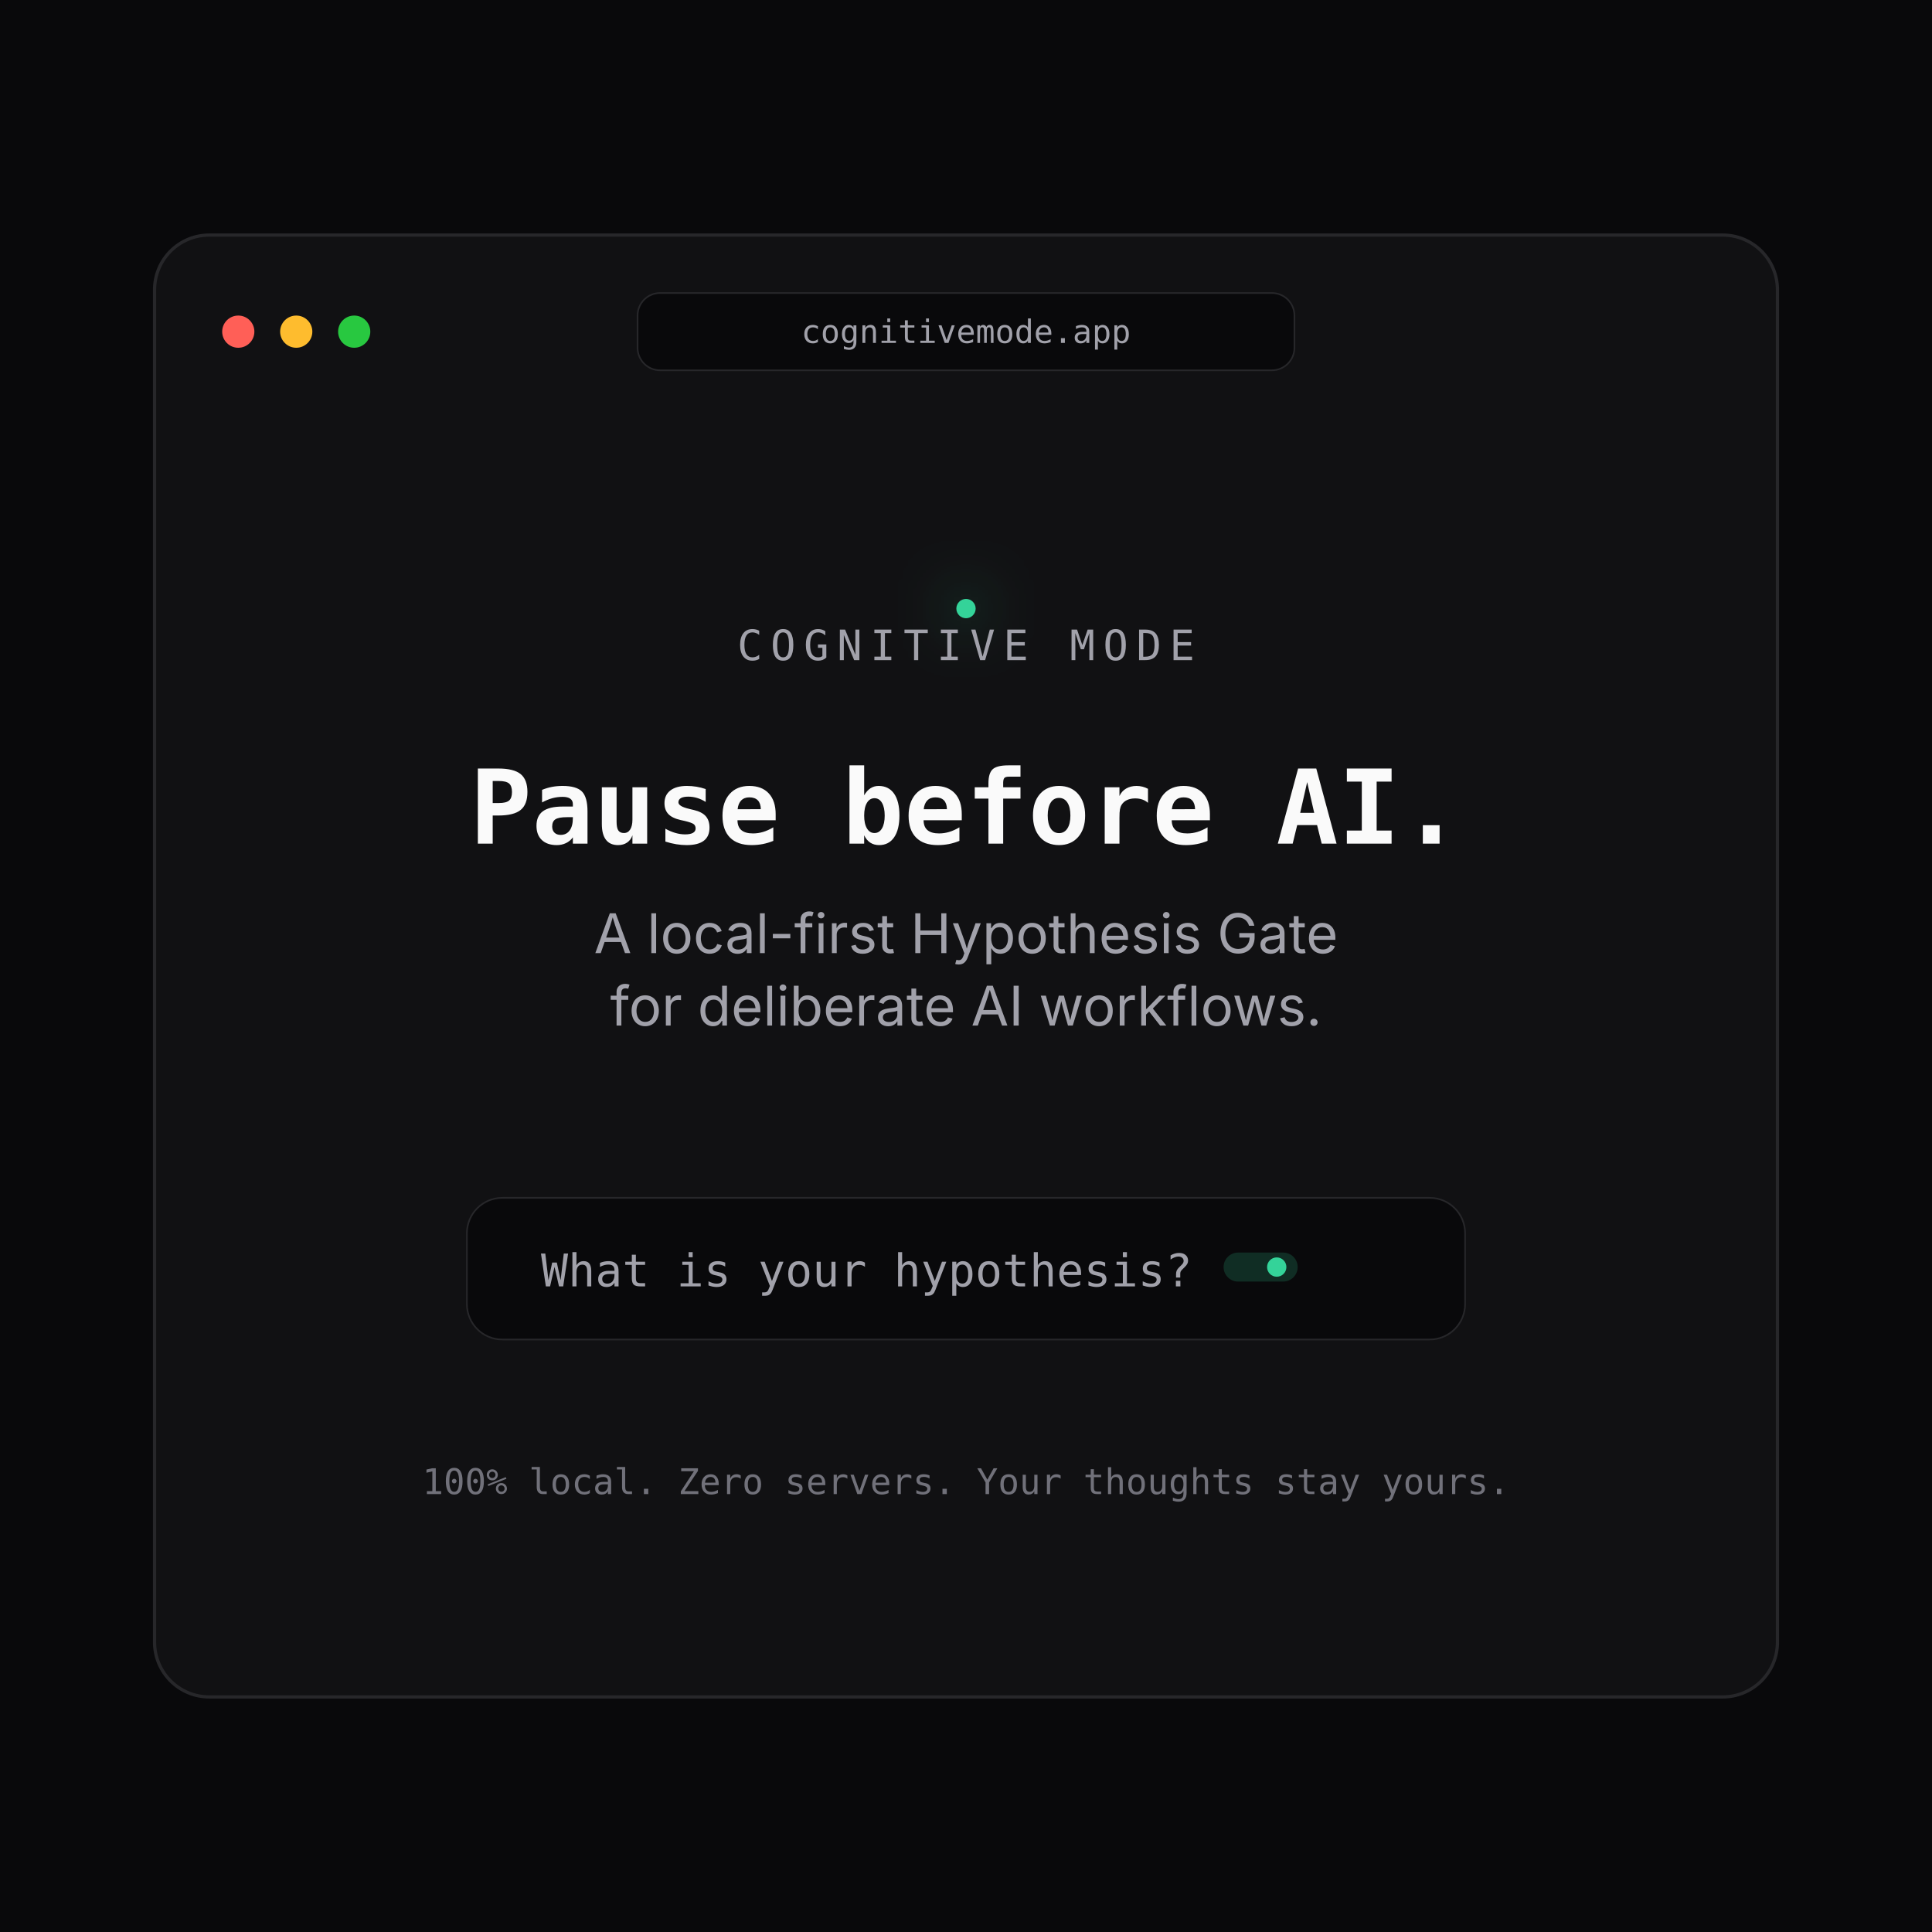
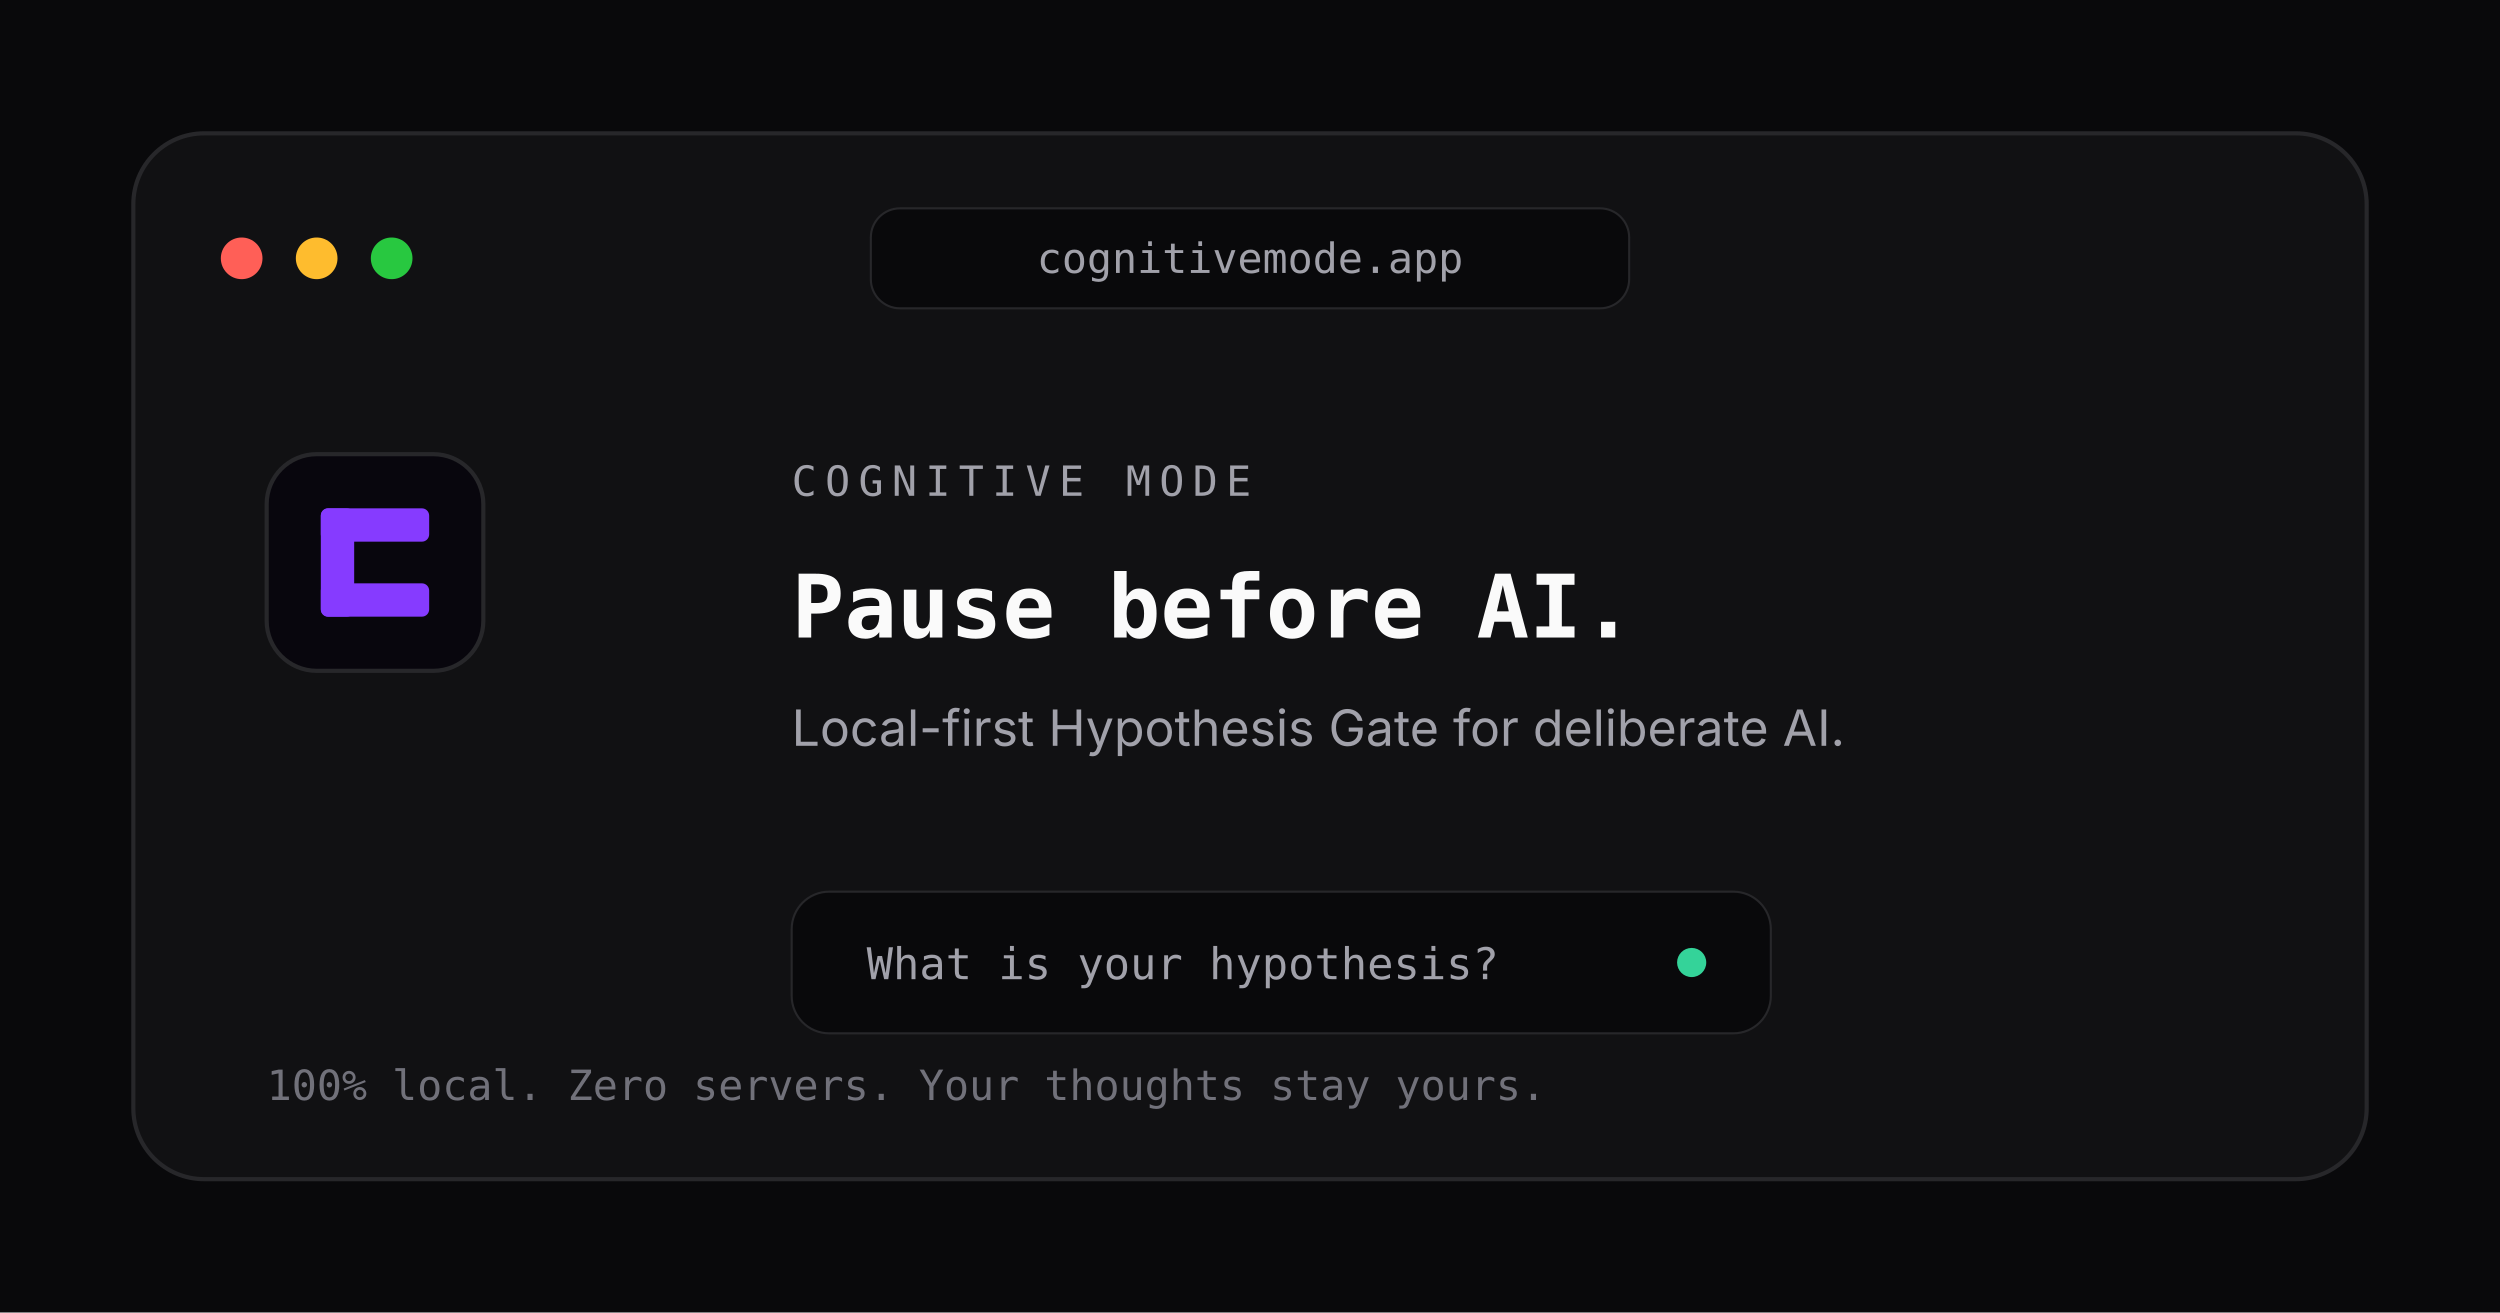
- <svg xmlns="http://www.w3.org/2000/svg" width="1200" height="1200" viewBox="0 0 1200 1200" fill="none">
-   <rect width="1200" height="1200" fill="#09090B" />
-   <rect x="96" y="146" width="1008" height="908" rx="34" fill="#111113" stroke="#27272A" stroke-width="2" />
-   <circle cx="148" cy="206" r="10" fill="#FF5F57" />
-   <circle cx="184" cy="206" r="10" fill="#FEBC2E" />
-   <circle cx="220" cy="206" r="10" fill="#28C840" />
-   <rect x="396" y="182" width="408" height="48" rx="14" fill="#09090B" stroke="#27272A" />
-   <text x="600" y="213" text-anchor="middle" fill="#A1A1AA" font-family="SFMono-Regular, Menlo, Consolas, monospace" font-size="20">cognitivemode.app</text>
-   <g filter="url(#glow)">
-     <circle cx="600" cy="378" r="6" fill="#34D399" />
+ <svg xmlns="http://www.w3.org/2000/svg" width="1200" height="630" viewBox="0 0 1200 630" fill="none">
+   <rect width="1200" height="630" fill="#09090B" />
+   <rect x="64" y="64" width="1072" height="502" rx="34" fill="#111113" stroke="#27272A" stroke-width="2" />
+   <circle cx="116" cy="124" r="10" fill="#FF5F57" />
+   <circle cx="152" cy="124" r="10" fill="#FEBC2E" />
+   <circle cx="188" cy="124" r="10" fill="#28C840" />
+   <rect x="418" y="100" width="364" height="48" rx="14" fill="#09090B" stroke="#27272A" />
+   <text x="600" y="131" text-anchor="middle" fill="#A1A1AA" font-family="SFMono-Regular, Menlo, Consolas, monospace" font-size="20">cognitivemode.app</text>
+   <rect x="128" y="218" width="104" height="104" rx="24" fill="#08060D" stroke="#27272A" stroke-width="2" />
+   <g fill="#863BFF">
+     <rect x="154" y="244" width="52" height="16" rx="3.5" />
+     <rect x="154" y="244" width="16" height="52" rx="3.5" />
+     <rect x="154" y="280" width="52" height="16" rx="3.5" />
  </g>
-   <text x="600" y="410" text-anchor="middle" fill="#A1A1AA" font-family="SFMono-Regular, Menlo, Consolas, monospace" font-size="26" letter-spacing="5">COGNITIVE MODE</text>
-   <text x="600" y="524" text-anchor="middle" fill="#FAFAFA" font-family="SFMono-Regular, Menlo, Consolas, monospace" font-size="64" font-weight="700">Pause before AI.</text>
-   <text x="600" y="592" text-anchor="middle" fill="#A1A1AA" font-family="system-ui, -apple-system, BlinkMacSystemFont, Segoe UI, sans-serif" font-size="34">A local-first Hypothesis Gate</text>
-   <text x="600" y="637" text-anchor="middle" fill="#A1A1AA" font-family="system-ui, -apple-system, BlinkMacSystemFont, Segoe UI, sans-serif" font-size="34">for deliberate AI workflows.</text>
-   <rect x="290" y="744" width="620" height="88" rx="22" fill="#09090B" stroke="#27272A" />
-   <text x="336" y="799" fill="#A1A1AA" font-family="SFMono-Regular, Menlo, Consolas, monospace" font-size="28">What is your hypothesis?</text>
-   <rect x="760" y="778" width="46" height="18" rx="9" fill="#34D399" fill-opacity="0.18" />
-   <circle cx="793" cy="787" r="6" fill="#34D399" />
-   <text x="600" y="928" text-anchor="middle" fill="#71717A" font-family="SFMono-Regular, Menlo, Consolas, monospace" font-size="22">100% local. Zero servers. Your thoughts stay yours.</text>
-   <defs>
-     <filter id="glow" x="558" y="336" width="84" height="84" filterUnits="userSpaceOnUse" color-interpolation-filters="sRGB">
-       <feFlood flood-opacity="0" result="BackgroundImageFix" />
-       <feGaussianBlur in="SourceGraphic" stdDeviation="18" />
-       <feColorMatrix type="matrix" values="0 0 0 0 0.204 0 0 0 0 0.827 0 0 0 0 0.6 0 0 0 1 0" />
-       <feBlend mode="normal" in2="BackgroundImageFix" result="effect1_dropShadow" />
-       <feBlend mode="normal" in="SourceGraphic" in2="effect1_dropShadow" result="shape" />
-     </filter>
-   </defs>
+   <text x="380" y="238" fill="#A1A1AA" font-family="SFMono-Regular, Menlo, Consolas, monospace" font-size="20" letter-spacing="4">COGNITIVE MODE</text>
+   <text x="380" y="306" fill="#FAFAFA" font-family="SFMono-Regular, Menlo, Consolas, monospace" font-size="42" font-weight="700">Pause before AI.</text>
+   <text x="380" y="358" fill="#A1A1AA" font-family="system-ui, -apple-system, BlinkMacSystemFont, Segoe UI, sans-serif" font-size="24">Local-first Hypothesis Gate for deliberate AI.</text>
+   <rect x="380" y="428" width="470" height="68" rx="18" fill="#09090B" stroke="#27272A" />
+   <text x="416" y="470" fill="#A1A1AA" font-family="SFMono-Regular, Menlo, Consolas, monospace" font-size="21">What is your hypothesis?</text>
+   <circle cx="812" cy="462" r="7" fill="#34D399" />
+   <text x="128" y="528" fill="#71717A" font-family="SFMono-Regular, Menlo, Consolas, monospace" font-size="20">100% local. Zero servers. Your thoughts stay yours.</text>
</svg>
